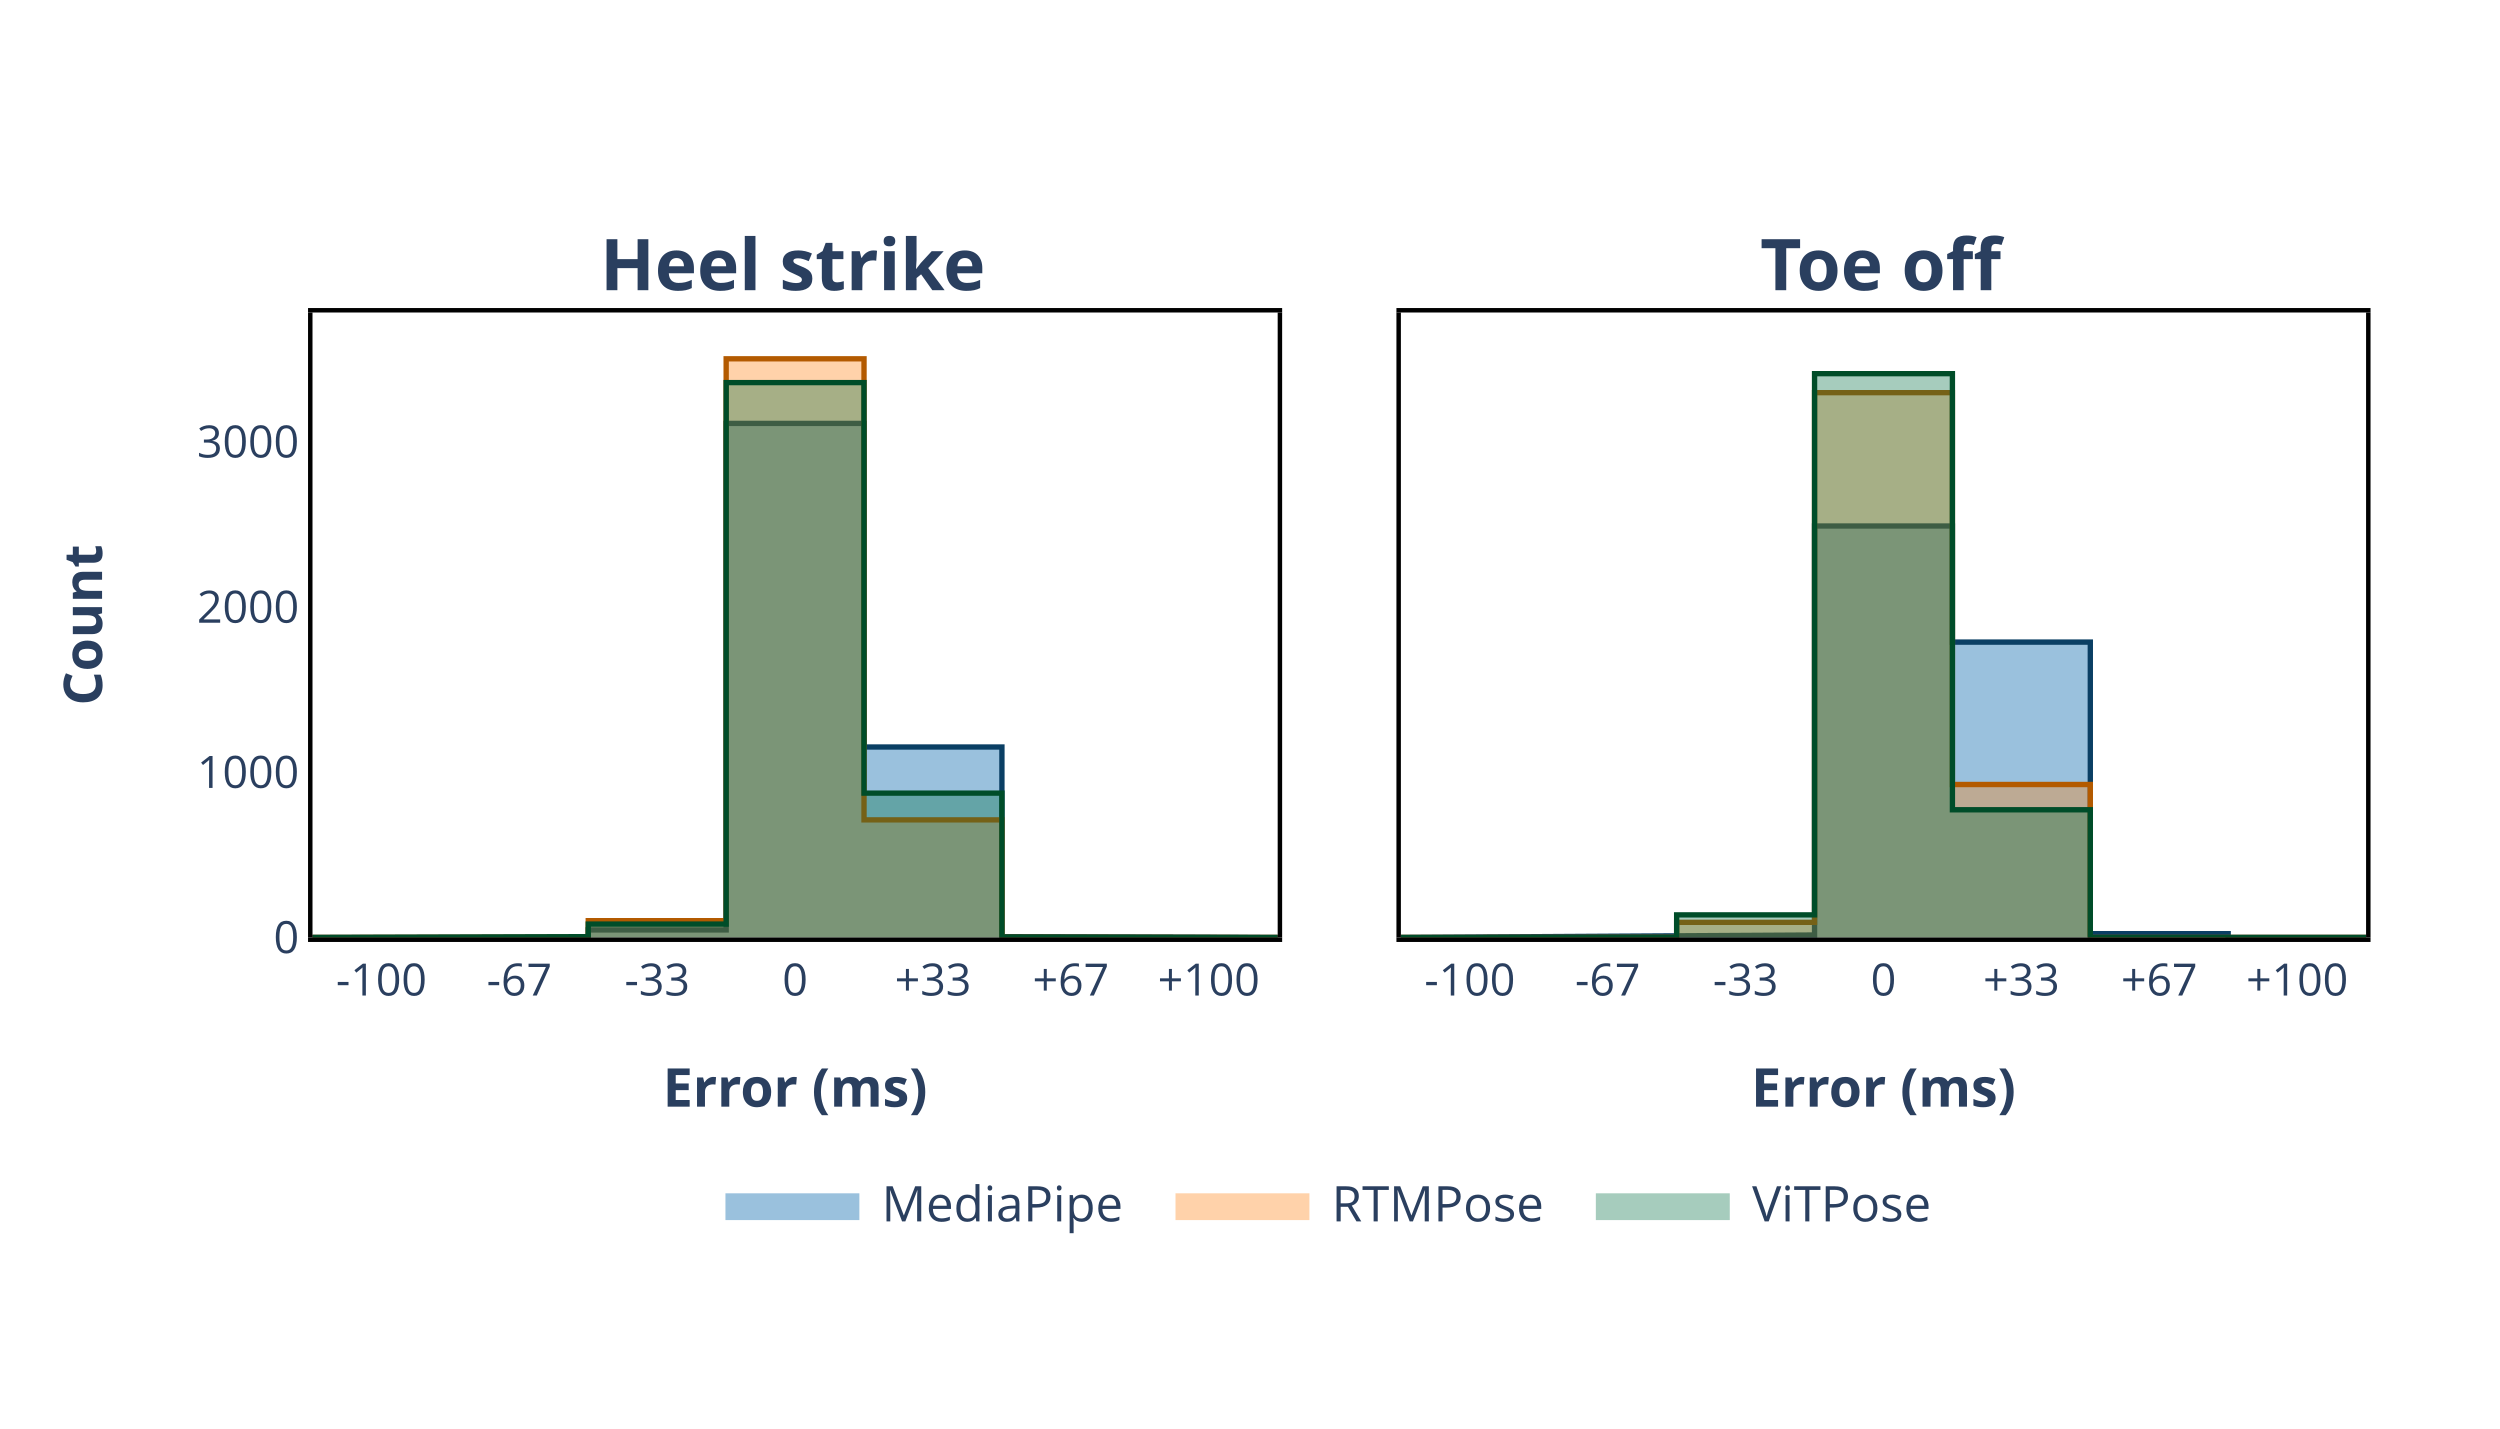
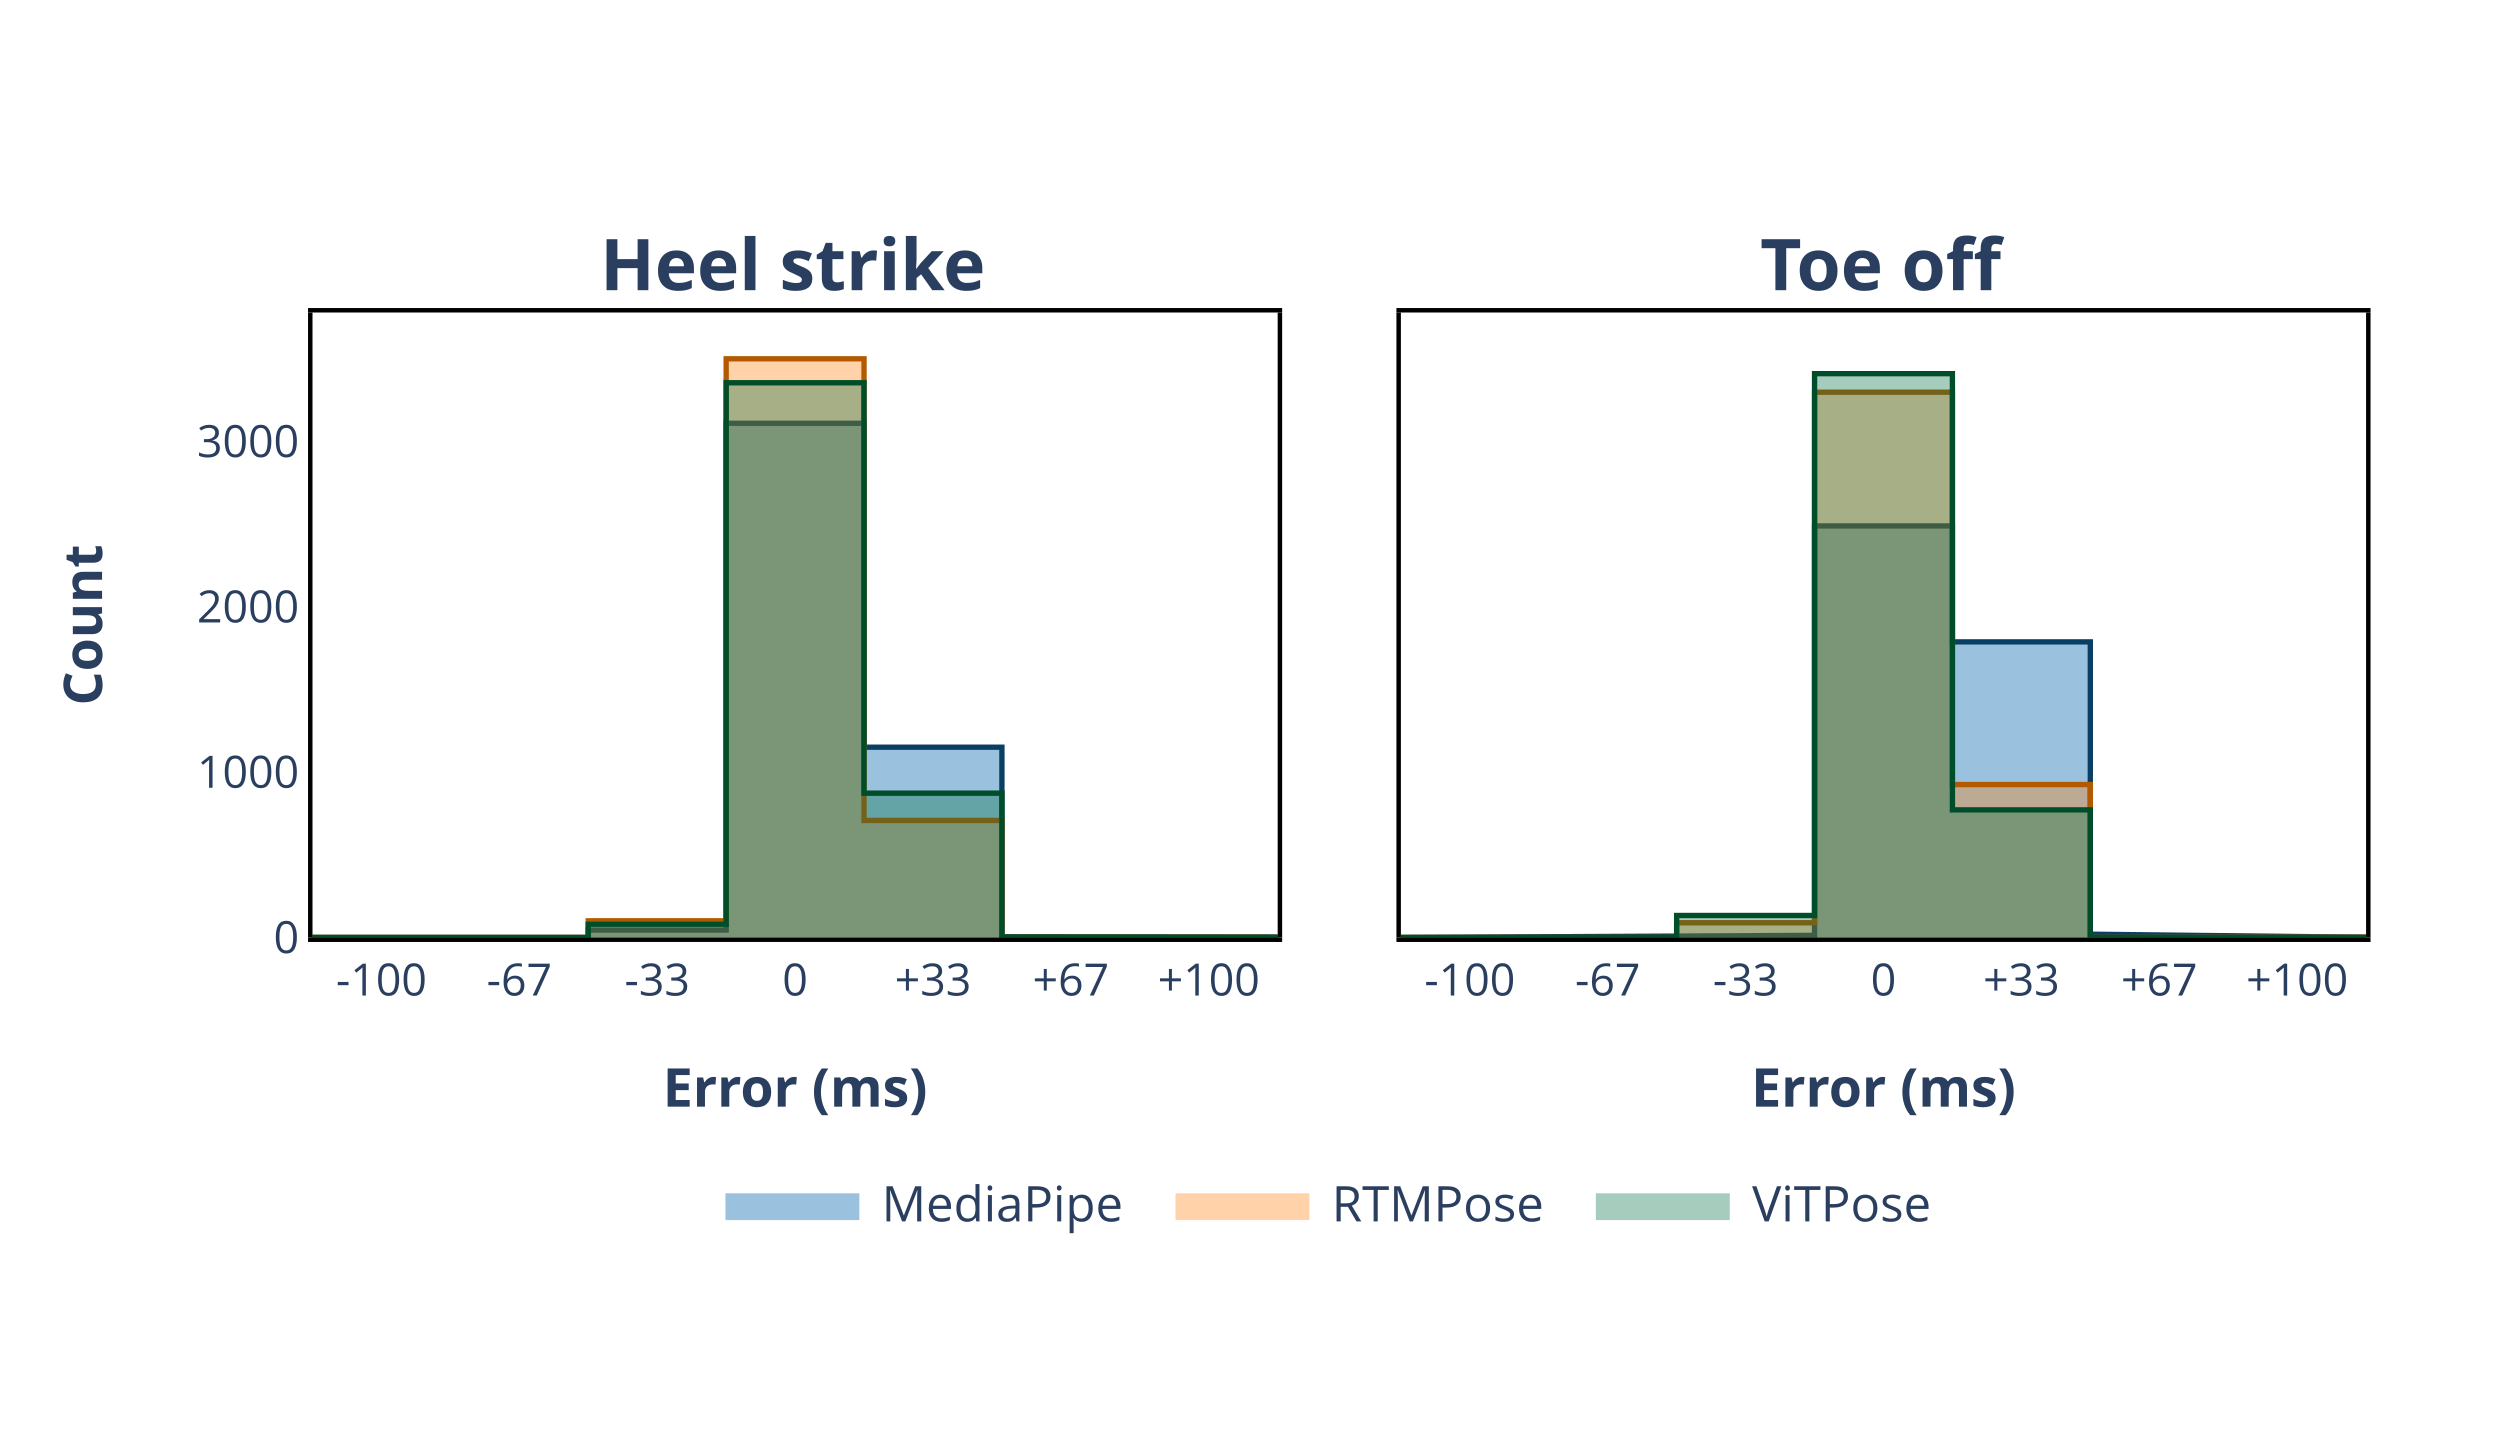
<svg xmlns="http://www.w3.org/2000/svg" class="main-svg" width="1680" height="960" style="" viewBox="0 0 560 320">
  <rect x="0" y="0" width="560" height="320" style="fill: rgb(255, 255, 255); fill-opacity: 1;" />
-   <defs id="defs-8911bb">
+   <defs id="defs-3a515c">
    <g class="clips">
-       <clipPath id="clip8911bbxyplot" class="plotclip">
+       <clipPath id="clip3a515cxyplot" class="plotclip">
        <rect width="216.2" height="140" />
      </clipPath>
-       <clipPath id="clip8911bbx2y2plot" class="plotclip">
+       <clipPath id="clip3a515cx2y2plot" class="plotclip">
        <rect width="216.2" height="140" />
      </clipPath>
-       <clipPath class="axesclip" id="clip8911bbx">
+       <clipPath class="axesclip" id="clip3a515cx">
        <rect x="70" y="0" width="216.2" height="320" />
      </clipPath>
-       <clipPath class="axesclip" id="clip8911bby">
+       <clipPath class="axesclip" id="clip3a515cy">
        <rect x="0" y="70" width="560" height="140" />
      </clipPath>
-       <clipPath class="axesclip" id="clip8911bbxy">
+       <clipPath class="axesclip" id="clip3a515cxy">
        <rect x="70" y="70" width="216.2" height="140" />
      </clipPath>
-       <clipPath class="axesclip" id="clip8911bby2">
+       <clipPath class="axesclip" id="clip3a515cy2">
        <rect x="0" y="70" width="560" height="140" />
      </clipPath>
-       <clipPath class="axesclip" id="clip8911bbxy2">
+       <clipPath class="axesclip" id="clip3a515cxy2">
        <rect x="70" y="70" width="216.2" height="140" />
      </clipPath>
-       <clipPath class="axesclip" id="clip8911bbx2">
+       <clipPath class="axesclip" id="clip3a515cx2">
        <rect x="313.8" y="0" width="216.2" height="320" />
      </clipPath>
-       <clipPath class="axesclip" id="clip8911bbx2y">
+       <clipPath class="axesclip" id="clip3a515cx2y">
        <rect x="313.8" y="70" width="216.2" height="140" />
      </clipPath>
-       <clipPath class="axesclip" id="clip8911bbx2y2">
+       <clipPath class="axesclip" id="clip3a515cx2y2">
        <rect x="313.8" y="70" width="216.2" height="140" />
      </clipPath>
    </g>
    <g class="gradients" />
    <g class="patterns" />
  </defs>
  <g class="bglayer" />
  <g class="layer-below">
    <g class="imagelayer" />
    <g class="shapelayer" />
  </g>
  <g class="cartesianlayer">
    <g class="subplot xy">
      <g class="layer-subplot">
        <g class="shapelayer" />
        <g class="imagelayer" />
      </g>
      <g class="minor-gridlayer">
        <g class="x" />
        <g class="y" />
      </g>
      <g class="gridlayer">
        <g class="x" />
        <g class="y" />
      </g>
      <g class="zerolinelayer">
        <path class="xzl zl crisp" transform="translate(178.1,0)" d="M0,70v140" style="stroke: rgb(255, 255, 255); stroke-opacity: 1; stroke-width: 2px;" />
        <path class="yzl zl crisp" transform="translate(0,210)" d="M70,0h216.2" style="stroke: rgb(255, 255, 255); stroke-opacity: 1; stroke-width: 2px;" />
      </g>
      <g class="layer-between">
        <g class="shapelayer" />
        <g class="imagelayer" />
      </g>
      <path class="xlines-below" />
      <path class="ylines-below" />
      <g class="overlines-below" />
      <g class="xaxislayer-below" />
      <g class="yaxislayer-below" />
      <g class="overaxes-below" />
      <g class="overplot">
-         <g class="xy" transform="translate(70,70)" clip-path="url(#clip8911bbxyplot)">
+         <g class="xy" transform="translate(70,70)" clip-path="url(#clip3a515cxyplot)">
          <g class="scatterlayer mlayer">
-             <g class="trace scatter trace7dca71" style="stroke-miterlimit: 2;">
-               <g class="fills">
-                 <g>
-                   <path class="js-fill" d="M216.2,140L0,140L0,140L61.77,140L61.77,138.3L92.66,138.3L92.66,24.84L123.54,24.84L123.54,97.33L154.43,97.33L154.43,139.81L216.2,140L216.2,140" style="fill: rgb(31, 119, 180); fill-opacity: 0.45; stroke-width: 0;" />
-                 </g>
-               </g>
-               <g class="errorbars" />
-               <g class="lines">
-                 <path class="js-line" d="M0,140L61.77,140L61.77,138.3L92.66,138.3L92.66,24.84L123.54,24.84L123.54,97.33L154.43,97.33L154.43,139.81L216.2,140L216.2,140" style="vector-effect: none; fill: none; stroke: rgb(99, 110, 250); stroke-opacity: 1; stroke-width: 0px; opacity: 1;" />
-               </g>
-               <g class="points" />
-               <g class="text" />
-             </g>
-             <g class="trace scatter trace12b847" style="stroke-miterlimit: 2; opacity: 1;">
-               <g class="fills" />
-               <g class="errorbars" />
-               <g class="lines">
-                 <path class="js-line" d="M0,140L61.77,140L61.77,138.3L92.66,138.3L92.66,24.84L123.54,24.84L123.54,97.33L154.43,97.33L154.43,139.81L216.2,140L216.2,140" style="vector-effect: none; fill: none; stroke: rgb(10, 63, 100); stroke-opacity: 1; stroke-width: 1.2px; opacity: 1;" />
-               </g>
-               <g class="points" />
-               <g class="text" />
-             </g>
-             <g class="trace scatter trace211f5e" style="stroke-miterlimit: 2;">
-               <g class="fills">
-                 <g>
-                   <path class="js-fill" d="M216.2,140L0,140L0,140L61.77,139.93L61.77,136.23L92.66,136.23L92.66,10.37L123.54,10.37L123.54,113.65L154.43,113.65L154.43,139.93L216.2,140L216.2,140" style="fill: rgb(255, 127, 14); fill-opacity: 0.35; stroke-width: 0;" />
-                 </g>
-               </g>
-               <g class="errorbars" />
-               <g class="lines">
-                 <path class="js-line" d="M0,140L61.77,139.93L61.77,136.23L92.66,136.23L92.66,10.37L123.54,10.37L123.54,113.65L154.43,113.65L154.43,139.93L216.2,140L216.2,140" style="vector-effect: none; fill: none; stroke: rgb(0, 204, 150); stroke-opacity: 1; stroke-width: 0px; opacity: 1;" />
-               </g>
-               <g class="points" />
-               <g class="text" />
-             </g>
-             <g class="trace scatter trace751bfd" style="stroke-miterlimit: 2; opacity: 1;">
-               <g class="fills" />
-               <g class="errorbars" />
-               <g class="lines">
-                 <path class="js-line" d="M0,140L61.77,139.93L61.77,136.23L92.66,136.23L92.66,10.37L123.54,10.37L123.54,113.65L154.43,113.65L154.43,139.93L216.2,140L216.2,140" style="vector-effect: none; fill: none; stroke: rgb(179, 90, 0); stroke-opacity: 1; stroke-width: 1.2px; opacity: 1;" />
-               </g>
-               <g class="points" />
-               <g class="text" />
-             </g>
-             <g class="trace scatter tracebdbb2f" style="stroke-miterlimit: 2;">
-               <g class="fills">
-                 <g>
-                   <path class="js-fill" d="M216.2,140L0,140L0,140L61.77,139.81L61.77,137L92.66,137L92.66,15.7L123.54,15.7L123.54,107.66L154.43,107.66L154.43,139.89L216.2,140L216.2,140" style="fill: rgb(0, 109, 67); fill-opacity: 0.35; stroke-width: 0;" />
-                 </g>
-               </g>
-               <g class="errorbars" />
-               <g class="lines">
-                 <path class="js-line" d="M0,140L61.77,139.81L61.77,137L92.66,137L92.66,15.7L123.54,15.7L123.54,107.66L154.43,107.66L154.43,139.89L216.2,140L216.2,140" style="vector-effect: none; fill: none; stroke: rgb(255, 161, 90); stroke-opacity: 1; stroke-width: 0px; opacity: 1;" />
-               </g>
-               <g class="points" />
-               <g class="text" />
-             </g>
-             <g class="trace scatter trace5fdbaa" style="stroke-miterlimit: 2; opacity: 1;">
-               <g class="fills" />
-               <g class="errorbars" />
-               <g class="lines">
-                 <path class="js-line" d="M0,140L61.77,139.81L61.77,137L92.66,137L92.66,15.7L123.54,15.7L123.54,107.66L154.43,107.66L154.43,139.89L216.2,140L216.2,140" style="vector-effect: none; fill: none; stroke: rgb(0, 77, 41); stroke-opacity: 1; stroke-width: 1.2px; opacity: 1;" />
+             <g class="trace scatter trace0c7900" style="stroke-miterlimit: 2;">
+               <g class="fills">
+                 <g>
+                   <path class="js-fill" d="M216.2,140L0,140L0,140L61.77,140L61.77,138.33L92.66,138.33L92.66,24.81L123.54,24.81L123.54,97.37L154.43,97.37L154.43,139.85L216.2,139.93L216.2,140" style="fill: rgb(31, 119, 180); fill-opacity: 0.45; stroke-width: 0;" />
+                 </g>
+               </g>
+               <g class="errorbars" />
+               <g class="lines">
+                 <path class="js-line" d="M0,140L61.77,140L61.77,138.33L92.66,138.33L92.66,24.81L123.54,24.81L123.54,97.37L154.43,97.37L154.43,139.85L216.2,139.93L216.2,140" style="vector-effect: none; fill: none; stroke: rgb(99, 110, 250); stroke-opacity: 1; stroke-width: 0px; opacity: 1;" />
+               </g>
+               <g class="points" />
+               <g class="text" />
+             </g>
+             <g class="trace scatter traceac1066" style="stroke-miterlimit: 2; opacity: 1;">
+               <g class="fills" />
+               <g class="errorbars" />
+               <g class="lines">
+                 <path class="js-line" d="M0,140L61.77,140L61.77,138.33L92.66,138.33L92.66,24.81L123.54,24.81L123.54,97.37L154.43,97.37L154.43,139.85L216.2,139.93L216.2,140" style="vector-effect: none; fill: none; stroke: rgb(10, 63, 100); stroke-opacity: 1; stroke-width: 1.2px; opacity: 1;" />
+               </g>
+               <g class="points" />
+               <g class="text" />
+             </g>
+             <g class="trace scatter tracecd84bf" style="stroke-miterlimit: 2;">
+               <g class="fills">
+                 <g>
+                   <path class="js-fill" d="M216.2,140L0,140L0,140L61.77,140L61.77,136.26L92.66,136.26L92.66,10.37L123.54,10.37L123.54,113.78L154.43,113.78L154.43,139.93L216.2,139.96L216.2,140" style="fill: rgb(255, 127, 14); fill-opacity: 0.35; stroke-width: 0;" />
+                 </g>
+               </g>
+               <g class="errorbars" />
+               <g class="lines">
+                 <path class="js-line" d="M0,140L61.77,140L61.77,136.26L92.66,136.26L92.66,10.37L123.54,10.37L123.54,113.78L154.43,113.78L154.43,139.93L216.2,139.96L216.2,140" style="vector-effect: none; fill: none; stroke: rgb(0, 204, 150); stroke-opacity: 1; stroke-width: 0px; opacity: 1;" />
+               </g>
+               <g class="points" />
+               <g class="text" />
+             </g>
+             <g class="trace scatter traceb4f5d2" style="stroke-miterlimit: 2; opacity: 1;">
+               <g class="fills" />
+               <g class="errorbars" />
+               <g class="lines">
+                 <path class="js-line" d="M0,140L61.77,140L61.77,136.26L92.66,136.26L92.66,10.37L123.54,10.37L123.54,113.78L154.43,113.78L154.43,139.93L216.2,139.96L216.2,140" style="vector-effect: none; fill: none; stroke: rgb(179, 90, 0); stroke-opacity: 1; stroke-width: 1.2px; opacity: 1;" />
+               </g>
+               <g class="points" />
+               <g class="text" />
+             </g>
+             <g class="trace scatter trace0cd580" style="stroke-miterlimit: 2;">
+               <g class="fills">
+                 <g>
+                   <path class="js-fill" d="M216.2,140L0,140L0,140L61.77,140L61.77,137.04L92.66,137.04L92.66,15.74L123.54,15.74L123.54,107.67L154.43,107.67L154.43,139.89L216.2,139.93L216.2,140" style="fill: rgb(0, 109, 67); fill-opacity: 0.35; stroke-width: 0;" />
+                 </g>
+               </g>
+               <g class="errorbars" />
+               <g class="lines">
+                 <path class="js-line" d="M0,140L61.77,140L61.77,137.04L92.66,137.04L92.66,15.74L123.54,15.74L123.54,107.67L154.43,107.67L154.43,139.89L216.2,139.93L216.2,140" style="vector-effect: none; fill: none; stroke: rgb(255, 161, 90); stroke-opacity: 1; stroke-width: 0px; opacity: 1;" />
+               </g>
+               <g class="points" />
+               <g class="text" />
+             </g>
+             <g class="trace scatter trace5b661b" style="stroke-miterlimit: 2; opacity: 1;">
+               <g class="fills" />
+               <g class="errorbars" />
+               <g class="lines">
+                 <path class="js-line" d="M0,140L61.77,140L61.77,137.04L92.66,137.04L92.66,15.74L123.54,15.74L123.54,107.67L154.43,107.67L154.43,139.89L216.2,139.93L216.2,140" style="vector-effect: none; fill: none; stroke: rgb(0, 77, 41); stroke-opacity: 1; stroke-width: 1.2px; opacity: 1;" />
              </g>
              <g class="points" />
              <g class="text" />
            </g>
          </g>
        </g>
      </g>
      <path class="xlines-above crisp" d="M69,210.5H287.2M69,69.5H287.2" style="fill: none; stroke-width: 1px; stroke: rgb(0, 0, 0); stroke-opacity: 1;" />
      <path class="ylines-above crisp" d="M69.5,70V210M286.7,70V210" style="fill: none; stroke-width: 1px; stroke: rgb(0, 0, 0); stroke-opacity: 1;" />
      <g class="overlines-above" />
      <g class="xaxislayer-above">
        <g class="xtick">
          <text text-anchor="middle" x="0" y="223" transform="translate(85.44,0)" style="font-family: 'Open Sans', verdana, arial, sans-serif; font-size: 10px; fill: rgb(42, 63, 95); fill-opacity: 1; white-space: pre; opacity: 1;">-100</text>
        </g>
        <g class="xtick">
          <text text-anchor="middle" x="0" y="223" style="font-family: 'Open Sans', verdana, arial, sans-serif; font-size: 10px; fill: rgb(42, 63, 95); fill-opacity: 1; white-space: pre; opacity: 1;" transform="translate(116.33,0)">-67</text>
        </g>
        <g class="xtick">
          <text text-anchor="middle" x="0" y="223" style="font-family: 'Open Sans', verdana, arial, sans-serif; font-size: 10px; fill: rgb(42, 63, 95); fill-opacity: 1; white-space: pre; opacity: 1;" transform="translate(147.21,0)">-33</text>
        </g>
        <g class="xtick">
          <text text-anchor="middle" x="0" y="223" style="font-family: 'Open Sans', verdana, arial, sans-serif; font-size: 10px; fill: rgb(42, 63, 95); fill-opacity: 1; white-space: pre; opacity: 1;" transform="translate(178.1,0)">0</text>
        </g>
        <g class="xtick">
          <text text-anchor="middle" x="0" y="223" style="font-family: 'Open Sans', verdana, arial, sans-serif; font-size: 10px; fill: rgb(42, 63, 95); fill-opacity: 1; white-space: pre; opacity: 1;" transform="translate(208.99,0)">+33</text>
        </g>
        <g class="xtick">
          <text text-anchor="middle" x="0" y="223" style="font-family: 'Open Sans', verdana, arial, sans-serif; font-size: 10px; fill: rgb(42, 63, 95); fill-opacity: 1; white-space: pre; opacity: 1;" transform="translate(239.87,0)">+67</text>
        </g>
        <g class="xtick">
          <text text-anchor="middle" x="0" y="223" style="font-family: 'Open Sans', verdana, arial, sans-serif; font-size: 10px; fill: rgb(42, 63, 95); fill-opacity: 1; white-space: pre; opacity: 1;" transform="translate(270.76,0)">+100</text>
        </g>
      </g>
      <g class="yaxislayer-above">
        <g class="ytick">
          <text text-anchor="end" x="67" y="3.5" transform="translate(0,210)" style="font-family: 'Open Sans', verdana, arial, sans-serif; font-size: 10px; fill: rgb(42, 63, 95); fill-opacity: 1; white-space: pre; opacity: 1;">0</text>
        </g>
        <g class="ytick">
-           <text text-anchor="end" x="67" y="3.5" style="font-family: 'Open Sans', verdana, arial, sans-serif; font-size: 10px; fill: rgb(42, 63, 95); fill-opacity: 1; white-space: pre; opacity: 1;" transform="translate(0,172.99)">1000</text>
+           <text text-anchor="end" x="67" y="3.5" style="font-family: 'Open Sans', verdana, arial, sans-serif; font-size: 10px; fill: rgb(42, 63, 95); fill-opacity: 1; white-space: pre; opacity: 1;" transform="translate(0,172.96)">1000</text>
        </g>
        <g class="ytick">
-           <text text-anchor="end" x="67" y="3.5" style="font-family: 'Open Sans', verdana, arial, sans-serif; font-size: 10px; fill: rgb(42, 63, 95); fill-opacity: 1; white-space: pre; opacity: 1;" transform="translate(0,135.99)">2000</text>
+           <text text-anchor="end" x="67" y="3.5" style="font-family: 'Open Sans', verdana, arial, sans-serif; font-size: 10px; fill: rgb(42, 63, 95); fill-opacity: 1; white-space: pre; opacity: 1;" transform="translate(0,135.93)">2000</text>
        </g>
        <g class="ytick">
-           <text text-anchor="end" x="67" y="3.5" style="font-family: 'Open Sans', verdana, arial, sans-serif; font-size: 10px; fill: rgb(42, 63, 95); fill-opacity: 1; white-space: pre; opacity: 1;" transform="translate(0,98.98)">3000</text>
+           <text text-anchor="end" x="67" y="3.5" style="font-family: 'Open Sans', verdana, arial, sans-serif; font-size: 10px; fill: rgb(42, 63, 95); fill-opacity: 1; white-space: pre; opacity: 1;" transform="translate(0,98.89)">3000</text>
        </g>
      </g>
      <g class="overaxes-above" />
    </g>
    <g class="subplot x2y2">
      <g class="layer-subplot">
        <g class="shapelayer" />
        <g class="imagelayer" />
      </g>
      <g class="minor-gridlayer">
        <g class="x2" />
        <g class="y2" />
      </g>
      <g class="gridlayer">
        <g class="x2" />
        <g class="y2" />
      </g>
      <g class="zerolinelayer">
        <path class="x2zl zl crisp" transform="translate(421.9,0)" d="M0,70v140" style="stroke: rgb(255, 255, 255); stroke-opacity: 1; stroke-width: 2px;" />
        <path class="y2zl zl crisp" transform="translate(0,210)" d="M313.8,0h216.2" style="stroke: rgb(255, 255, 255); stroke-opacity: 1; stroke-width: 2px;" />
      </g>
      <g class="layer-between">
        <g class="shapelayer" />
        <g class="imagelayer" />
      </g>
      <path class="xlines-below" />
      <path class="ylines-below" />
      <g class="overlines-below" />
      <g class="xaxislayer-below" />
      <g class="yaxislayer-below" />
      <g class="overaxes-below" />
      <g class="overplot">
-         <g class="x2y2" transform="translate(313.8,70)" clip-path="url(#clip8911bbx2y2plot)">
+         <g class="x2y2" transform="translate(313.8,70)" clip-path="url(#clip3a515cx2y2plot)">
          <g class="scatterlayer mlayer">
-             <g class="trace scatter trace67f628" style="stroke-miterlimit: 2;">
-               <g class="fills">
-                 <g>
-                   <path class="js-fill" d="M216.2,140L0,140L0,140L92.66,139.44L92.66,47.82L123.54,47.82L123.54,73.83L154.43,73.83L154.43,139.15L185.31,139.15L185.31,140L216.2,140L216.2,140" style="fill: rgb(31, 119, 180); fill-opacity: 0.45; stroke-width: 0;" />
-                 </g>
-               </g>
-               <g class="errorbars" />
-               <g class="lines">
-                 <path class="js-line" d="M0,140L92.66,139.44L92.66,47.82L123.54,47.82L123.54,73.83L154.43,73.83L154.43,139.15L185.31,139.15L185.31,140L216.2,140L216.2,140" style="vector-effect: none; fill: none; stroke: rgb(255, 102, 146); stroke-opacity: 1; stroke-width: 0px; opacity: 1;" />
-               </g>
-               <g class="points" />
-               <g class="text" />
-             </g>
-             <g class="trace scatter traceaba813" style="stroke-miterlimit: 2; opacity: 1;">
-               <g class="fills" />
-               <g class="errorbars" />
-               <g class="lines">
-                 <path class="js-line" d="M0,140L92.66,139.44L92.66,47.82L123.54,47.82L123.54,73.83L154.43,73.83L154.43,139.15L185.31,139.15L185.31,140L216.2,140L216.2,140" style="vector-effect: none; fill: none; stroke: rgb(10, 63, 100); stroke-opacity: 1; stroke-width: 1.2px; opacity: 1;" />
-               </g>
-               <g class="points" />
-               <g class="text" />
-             </g>
-             <g class="trace scatter tracea0b768" style="stroke-miterlimit: 2;">
-               <g class="fills">
-                 <g>
-                   <path class="js-fill" d="M216.2,140L0,140L0,140L61.77,139.96L61.77,136.6L92.66,136.6L92.66,17.96L123.54,17.96L123.54,105.73L154.43,105.73L154.43,140L216.2,140L216.2,140" style="fill: rgb(255, 127, 14); fill-opacity: 0.35; stroke-width: 0;" />
-                 </g>
-               </g>
-               <g class="errorbars" />
-               <g class="lines">
-                 <path class="js-line" d="M0,140L61.77,139.96L61.77,136.6L92.66,136.6L92.66,17.96L123.54,17.96L123.54,105.73L154.43,105.73L154.43,140L216.2,140L216.2,140" style="vector-effect: none; fill: none; stroke: rgb(255, 151, 255); stroke-opacity: 1; stroke-width: 0px; opacity: 1;" />
-               </g>
-               <g class="points" />
-               <g class="text" />
-             </g>
-             <g class="trace scatter trace3110d2" style="stroke-miterlimit: 2; opacity: 1;">
-               <g class="fills" />
-               <g class="errorbars" />
-               <g class="lines">
-                 <path class="js-line" d="M0,140L61.77,139.96L61.77,136.6L92.66,136.6L92.66,17.96L123.54,17.96L123.54,105.73L154.43,105.73L154.43,140L216.2,140L216.2,140" style="vector-effect: none; fill: none; stroke: rgb(179, 90, 0); stroke-opacity: 1; stroke-width: 1.2px; opacity: 1;" />
-               </g>
-               <g class="points" />
-               <g class="text" />
-             </g>
-             <g class="trace scatter trace592b3c" style="stroke-miterlimit: 2;">
-               <g class="fills">
-                 <g>
-                   <path class="js-fill" d="M216.2,140L0,140L0,140L61.77,139.96L61.77,134.93L92.66,134.93L92.66,13.7L123.54,13.7L123.54,111.39L154.43,111.39L154.43,140L216.2,140L216.2,140" style="fill: rgb(0, 109, 67); fill-opacity: 0.35; stroke-width: 0;" />
-                 </g>
-               </g>
-               <g class="errorbars" />
-               <g class="lines">
-                 <path class="js-line" d="M0,140L61.77,139.96L61.77,134.93L92.66,134.93L92.66,13.7L123.54,13.7L123.54,111.39L154.43,111.39L154.43,140L216.2,140L216.2,140" style="vector-effect: none; fill: none; stroke: rgb(99, 110, 250); stroke-opacity: 1; stroke-width: 0px; opacity: 1;" />
-               </g>
-               <g class="points" />
-               <g class="text" />
-             </g>
-             <g class="trace scatter trace15fbb9" style="stroke-miterlimit: 2; opacity: 1;">
-               <g class="fills" />
-               <g class="errorbars" />
-               <g class="lines">
-                 <path class="js-line" d="M0,140L61.77,139.96L61.77,134.93L92.66,134.93L92.66,13.7L123.54,13.7L123.54,111.39L154.43,111.39L154.43,140L216.2,140L216.2,140" style="vector-effect: none; fill: none; stroke: rgb(0, 77, 41); stroke-opacity: 1; stroke-width: 1.2px; opacity: 1;" />
+             <g class="trace scatter trace6cd2f9" style="stroke-miterlimit: 2;">
+               <g class="fills">
+                 <g>
+                   <path class="js-fill" d="M216.2,140L0,140L0,140L92.66,139.52L92.66,47.81L123.54,47.81L123.54,73.78L154.43,73.78L154.43,139.26L216.2,139.96L216.2,140" style="fill: rgb(31, 119, 180); fill-opacity: 0.45; stroke-width: 0;" />
+                 </g>
+               </g>
+               <g class="errorbars" />
+               <g class="lines">
+                 <path class="js-line" d="M0,140L92.66,139.52L92.66,47.81L123.54,47.81L123.54,73.78L154.43,73.78L154.43,139.26L216.2,139.96L216.2,140" style="vector-effect: none; fill: none; stroke: rgb(255, 102, 146); stroke-opacity: 1; stroke-width: 0px; opacity: 1;" />
+               </g>
+               <g class="points" />
+               <g class="text" />
+             </g>
+             <g class="trace scatter traceb2c76e" style="stroke-miterlimit: 2; opacity: 1;">
+               <g class="fills" />
+               <g class="errorbars" />
+               <g class="lines">
+                 <path class="js-line" d="M0,140L92.66,139.52L92.66,47.81L123.54,47.81L123.54,73.78L154.43,73.78L154.43,139.26L216.2,139.96L216.2,140" style="vector-effect: none; fill: none; stroke: rgb(10, 63, 100); stroke-opacity: 1; stroke-width: 1.2px; opacity: 1;" />
+               </g>
+               <g class="points" />
+               <g class="text" />
+             </g>
+             <g class="trace scatter tracef27152" style="stroke-miterlimit: 2;">
+               <g class="fills">
+                 <g>
+                   <path class="js-fill" d="M216.2,140L0,140L0,140L61.77,140L61.77,136.7L92.66,136.7L92.66,17.85L123.54,17.85L123.54,105.74L154.43,105.74L154.43,140L216.2,139.93L216.2,140" style="fill: rgb(255, 127, 14); fill-opacity: 0.35; stroke-width: 0;" />
+                 </g>
+               </g>
+               <g class="errorbars" />
+               <g class="lines">
+                 <path class="js-line" d="M0,140L61.77,140L61.77,136.7L92.66,136.7L92.66,17.85L123.54,17.85L123.54,105.74L154.43,105.74L154.43,140L216.2,139.93L216.2,140" style="vector-effect: none; fill: none; stroke: rgb(255, 151, 255); stroke-opacity: 1; stroke-width: 0px; opacity: 1;" />
+               </g>
+               <g class="points" />
+               <g class="text" />
+             </g>
+             <g class="trace scatter tracee48318" style="stroke-miterlimit: 2; opacity: 1;">
+               <g class="fills" />
+               <g class="errorbars" />
+               <g class="lines">
+                 <path class="js-line" d="M0,140L61.77,140L61.77,136.7L92.66,136.7L92.66,17.85L123.54,17.85L123.54,105.74L154.43,105.74L154.43,140L216.2,139.93L216.2,140" style="vector-effect: none; fill: none; stroke: rgb(179, 90, 0); stroke-opacity: 1; stroke-width: 1.2px; opacity: 1;" />
+               </g>
+               <g class="points" />
+               <g class="text" />
+             </g>
+             <g class="trace scatter trace8d55f1" style="stroke-miterlimit: 2;">
+               <g class="fills">
+                 <g>
+                   <path class="js-fill" d="M216.2,140L0,140L0,140L61.77,139.96L61.77,135.07L92.66,135.07L92.66,13.7L123.54,13.7L123.54,111.41L154.43,111.41L154.43,140L216.2,139.96L216.2,140" style="fill: rgb(0, 109, 67); fill-opacity: 0.35; stroke-width: 0;" />
+                 </g>
+               </g>
+               <g class="errorbars" />
+               <g class="lines">
+                 <path class="js-line" d="M0,140L61.77,139.96L61.77,135.07L92.66,135.07L92.66,13.7L123.54,13.7L123.54,111.41L154.43,111.41L154.43,140L216.2,139.96L216.2,140" style="vector-effect: none; fill: none; stroke: rgb(99, 110, 250); stroke-opacity: 1; stroke-width: 0px; opacity: 1;" />
+               </g>
+               <g class="points" />
+               <g class="text" />
+             </g>
+             <g class="trace scatter trace43cf26" style="stroke-miterlimit: 2; opacity: 1;">
+               <g class="fills" />
+               <g class="errorbars" />
+               <g class="lines">
+                 <path class="js-line" d="M0,140L61.77,139.96L61.77,135.07L92.66,135.07L92.66,13.7L123.54,13.7L123.54,111.41L154.43,111.41L154.43,140L216.2,139.96L216.2,140" style="vector-effect: none; fill: none; stroke: rgb(0, 77, 41); stroke-opacity: 1; stroke-width: 1.2px; opacity: 1;" />
              </g>
              <g class="points" />
              <g class="text" />
            </g>
          </g>
        </g>
      </g>
      <path class="xlines-above crisp" d="M312.8,210.5H531M312.8,69.5H531" style="fill: none; stroke-width: 1px; stroke: rgb(0, 0, 0); stroke-opacity: 1;" />
      <path class="ylines-above crisp" d="M313.3,70V210M530.5,70V210" style="fill: none; stroke-width: 1px; stroke: rgb(0, 0, 0); stroke-opacity: 1;" />
      <g class="overlines-above" />
      <g class="xaxislayer-above">
        <g class="x2tick">
          <text text-anchor="middle" x="0" y="223" transform="translate(329.24,0)" style="font-family: 'Open Sans', verdana, arial, sans-serif; font-size: 10px; fill: rgb(42, 63, 95); fill-opacity: 1; white-space: pre; opacity: 1;">-100</text>
        </g>
        <g class="x2tick">
          <text text-anchor="middle" x="0" y="223" style="font-family: 'Open Sans', verdana, arial, sans-serif; font-size: 10px; fill: rgb(42, 63, 95); fill-opacity: 1; white-space: pre; opacity: 1;" transform="translate(360.13,0)">-67</text>
        </g>
        <g class="x2tick">
          <text text-anchor="middle" x="0" y="223" style="font-family: 'Open Sans', verdana, arial, sans-serif; font-size: 10px; fill: rgb(42, 63, 95); fill-opacity: 1; white-space: pre; opacity: 1;" transform="translate(391.01,0)">-33</text>
        </g>
        <g class="x2tick">
          <text text-anchor="middle" x="0" y="223" style="font-family: 'Open Sans', verdana, arial, sans-serif; font-size: 10px; fill: rgb(42, 63, 95); fill-opacity: 1; white-space: pre; opacity: 1;" transform="translate(421.9,0)">0</text>
        </g>
        <g class="x2tick">
          <text text-anchor="middle" x="0" y="223" style="font-family: 'Open Sans', verdana, arial, sans-serif; font-size: 10px; fill: rgb(42, 63, 95); fill-opacity: 1; white-space: pre; opacity: 1;" transform="translate(452.79,0)">+33</text>
        </g>
        <g class="x2tick">
          <text text-anchor="middle" x="0" y="223" style="font-family: 'Open Sans', verdana, arial, sans-serif; font-size: 10px; fill: rgb(42, 63, 95); fill-opacity: 1; white-space: pre; opacity: 1;" transform="translate(483.67,0)">+67</text>
        </g>
        <g class="x2tick">
          <text text-anchor="middle" x="0" y="223" style="font-family: 'Open Sans', verdana, arial, sans-serif; font-size: 10px; fill: rgb(42, 63, 95); fill-opacity: 1; white-space: pre; opacity: 1;" transform="translate(514.56,0)">+100</text>
        </g>
      </g>
      <g class="yaxislayer-above" />
      <g class="overaxes-above" />
    </g>
  </g>
  <g class="polarlayer" />
  <g class="smithlayer" />
  <g class="ternarylayer" />
  <g class="geolayer" />
  <g class="funnelarealayer" />
  <g class="pielayer" />
  <g class="iciclelayer" />
  <g class="treemaplayer" />
  <g class="sunburstlayer" />
  <g class="glimages" />
-   <defs id="topdefs-8911bb">
+   <defs id="topdefs-3a515c">
    <g class="clips" />
-     <clipPath id="legend8911bb">
+     <clipPath id="legend3a515c">
      <rect width="285" height="29" x="0" y="0" />
    </clipPath>
  </defs>
  <g class="layer-above">
    <g class="imagelayer" />
    <g class="shapelayer" />
  </g>
  <g class="infolayer">
    <g class="legend" pointer-events="all" transform="translate(157.5,254.8)">
      <rect class="bg" shape-rendering="crispEdges" style="stroke: rgb(68, 68, 68); stroke-opacity: 1; fill: rgb(255, 255, 255); fill-opacity: 1; stroke-width: 0px;" width="285" height="29" x="0" y="0" />
-       <g class="scrollbox" transform="" clip-path="url(#legend8911bb)">
+       <g class="scrollbox" transform="" clip-path="url(#legend3a515c)">
        <g class="groups">
          <g class="traces" transform="translate(0,14.5)" style="opacity: 1;">
            <text class="legendtext" text-anchor="start" x="40" y="4.29" style="font-family: 'Open Sans', verdana, arial, sans-serif; font-size: 11px; fill: rgb(42, 63, 95); fill-opacity: 1; white-space: pre;">MediaPipe</text>
            <g class="layers">
              <g class="legendfill">
                <path class="js-fill" d="M5,-2h30v6h-30z" style="stroke-width: 0; fill: rgb(31, 119, 180); fill-opacity: 0.45;" />
              </g>
              <g class="legendlines">
                <path class="js-line" d="M5,-2h30" style="fill: none; stroke: rgb(99, 110, 250); stroke-opacity: 1; stroke-width: 0px;" />
              </g>
              <g class="legendsymbols">
                <g class="legendpoints" />
              </g>
            </g>
            <rect class="legendtoggle" x="0" y="-9.5" width="98.312" height="19" style="fill: rgb(0, 0, 0); fill-opacity: 0;" />
          </g>
          <g class="traces" transform="translate(100.8125,14.5)" style="opacity: 1;">
            <text class="legendtext" text-anchor="start" x="40" y="4.29" style="font-family: 'Open Sans', verdana, arial, sans-serif; font-size: 11px; fill: rgb(42, 63, 95); fill-opacity: 1; white-space: pre;">RTMPose</text>
            <g class="layers">
              <g class="legendfill">
                <path class="js-fill" d="M5,-2h30v6h-30z" style="stroke-width: 0; fill: rgb(255, 127, 14); fill-opacity: 0.35;" />
              </g>
              <g class="legendlines">
                <path class="js-line" d="M5,-2h30" style="fill: none; stroke: rgb(0, 204, 150); stroke-opacity: 1; stroke-width: 0px;" />
              </g>
              <g class="legendsymbols">
                <g class="legendpoints" />
              </g>
            </g>
            <rect class="legendtoggle" x="0" y="-9.5" width="91.656" height="19" style="fill: rgb(0, 0, 0); fill-opacity: 0;" />
          </g>
          <g class="traces" transform="translate(194.9688,14.5)" style="opacity: 1;">
            <text class="legendtext" text-anchor="start" x="40" y="4.29" style="font-family: 'Open Sans', verdana, arial, sans-serif; font-size: 11px; fill: rgb(42, 63, 95); fill-opacity: 1; white-space: pre;">ViTPose</text>
            <g class="layers">
              <g class="legendfill">
                <path class="js-fill" d="M5,-2h30v6h-30z" style="stroke-width: 0; fill: rgb(0, 109, 67); fill-opacity: 0.35;" />
              </g>
              <g class="legendlines">
                <path class="js-line" d="M5,-2h30" style="fill: none; stroke: rgb(255, 161, 90); stroke-opacity: 1; stroke-width: 0px;" />
              </g>
              <g class="legendsymbols">
                <g class="legendpoints" />
              </g>
            </g>
            <rect class="legendtoggle" x="0" y="-9.5" width="86.594" height="19" style="fill: rgb(0, 0, 0); fill-opacity: 0;" />
          </g>
        </g>
      </g>
      <rect class="scrollbar" rx="20" ry="3" width="0" height="0" style="fill: rgb(128, 139, 164); fill-opacity: 1;" x="0" y="0" />
    </g>
    <g class="g-gtitle" />
    <g class="g-xtitle">
      <text class="xtitle" x="178.1" y="247.9" text-anchor="middle" style="opacity: 1; font-family: 'Open Sans', verdana, arial, sans-serif; font-size: 12px; fill: rgb(42, 63, 95); fill-opacity: 1; white-space: pre;">
        <tspan style="font-weight:bold">Error (ms)</tspan>
      </text>
    </g>
    <g class="g-x2title">
      <text class="x2title" x="421.9" y="247.9" text-anchor="middle" style="opacity: 1; font-family: 'Open Sans', verdana, arial, sans-serif; font-size: 12px; fill: rgb(42, 63, 95); fill-opacity: 1; white-space: pre;">
        <tspan style="font-weight:bold">Error (ms)</tspan>
      </text>
    </g>
    <g class="g-ytitle">
      <text class="ytitle" transform="rotate(-90,22.8625,140)" x="22.862" y="140" text-anchor="middle" style="opacity: 1; font-family: 'Open Sans', verdana, arial, sans-serif; font-size: 12px; fill: rgb(42, 63, 95); fill-opacity: 1; white-space: pre;">
        <tspan style="font-weight:bold">Count</tspan>
      </text>
    </g>
    <g class="g-y2title" />
    <g class="annotation" data-index="0" style="opacity: 1;">
      <g class="annotation-text-g" transform="rotate(0,178.1,58.5)">
        <g class="cursor-pointer" transform="translate(127,47)">
          <rect class="bg" x="0.5" y="0.5" width="101" height="22" style="stroke-width: 1px; stroke: rgb(0, 0, 0); stroke-opacity: 0; fill: rgb(0, 0, 0); fill-opacity: 0;" />
          <text class="annotation-text" text-anchor="middle" x="50.578" y="18" style="font-family: 'Open Sans', verdana, arial, sans-serif; font-size: 16px; fill: rgb(42, 63, 95); fill-opacity: 1; white-space: pre;">
            <tspan style="font-weight:bold">Heel strike</tspan>
          </text>
        </g>
      </g>
    </g>
    <g class="annotation" data-index="1" style="opacity: 1;">
      <g class="annotation-text-g" transform="rotate(0,421.9,58.5)">
        <g class="cursor-pointer" transform="translate(388,47)">
          <rect class="bg" x="0.5" y="0.5" width="67" height="22" style="stroke-width: 1px; stroke: rgb(0, 0, 0); stroke-opacity: 0; fill: rgb(0, 0, 0); fill-opacity: 0;" />
          <text class="annotation-text" text-anchor="middle" x="33.25" y="18" style="font-family: 'Open Sans', verdana, arial, sans-serif; font-size: 16px; fill: rgb(42, 63, 95); fill-opacity: 1; white-space: pre;">
            <tspan style="font-weight:bold">Toe off</tspan>
          </text>
        </g>
      </g>
    </g>
  </g>
</svg>
